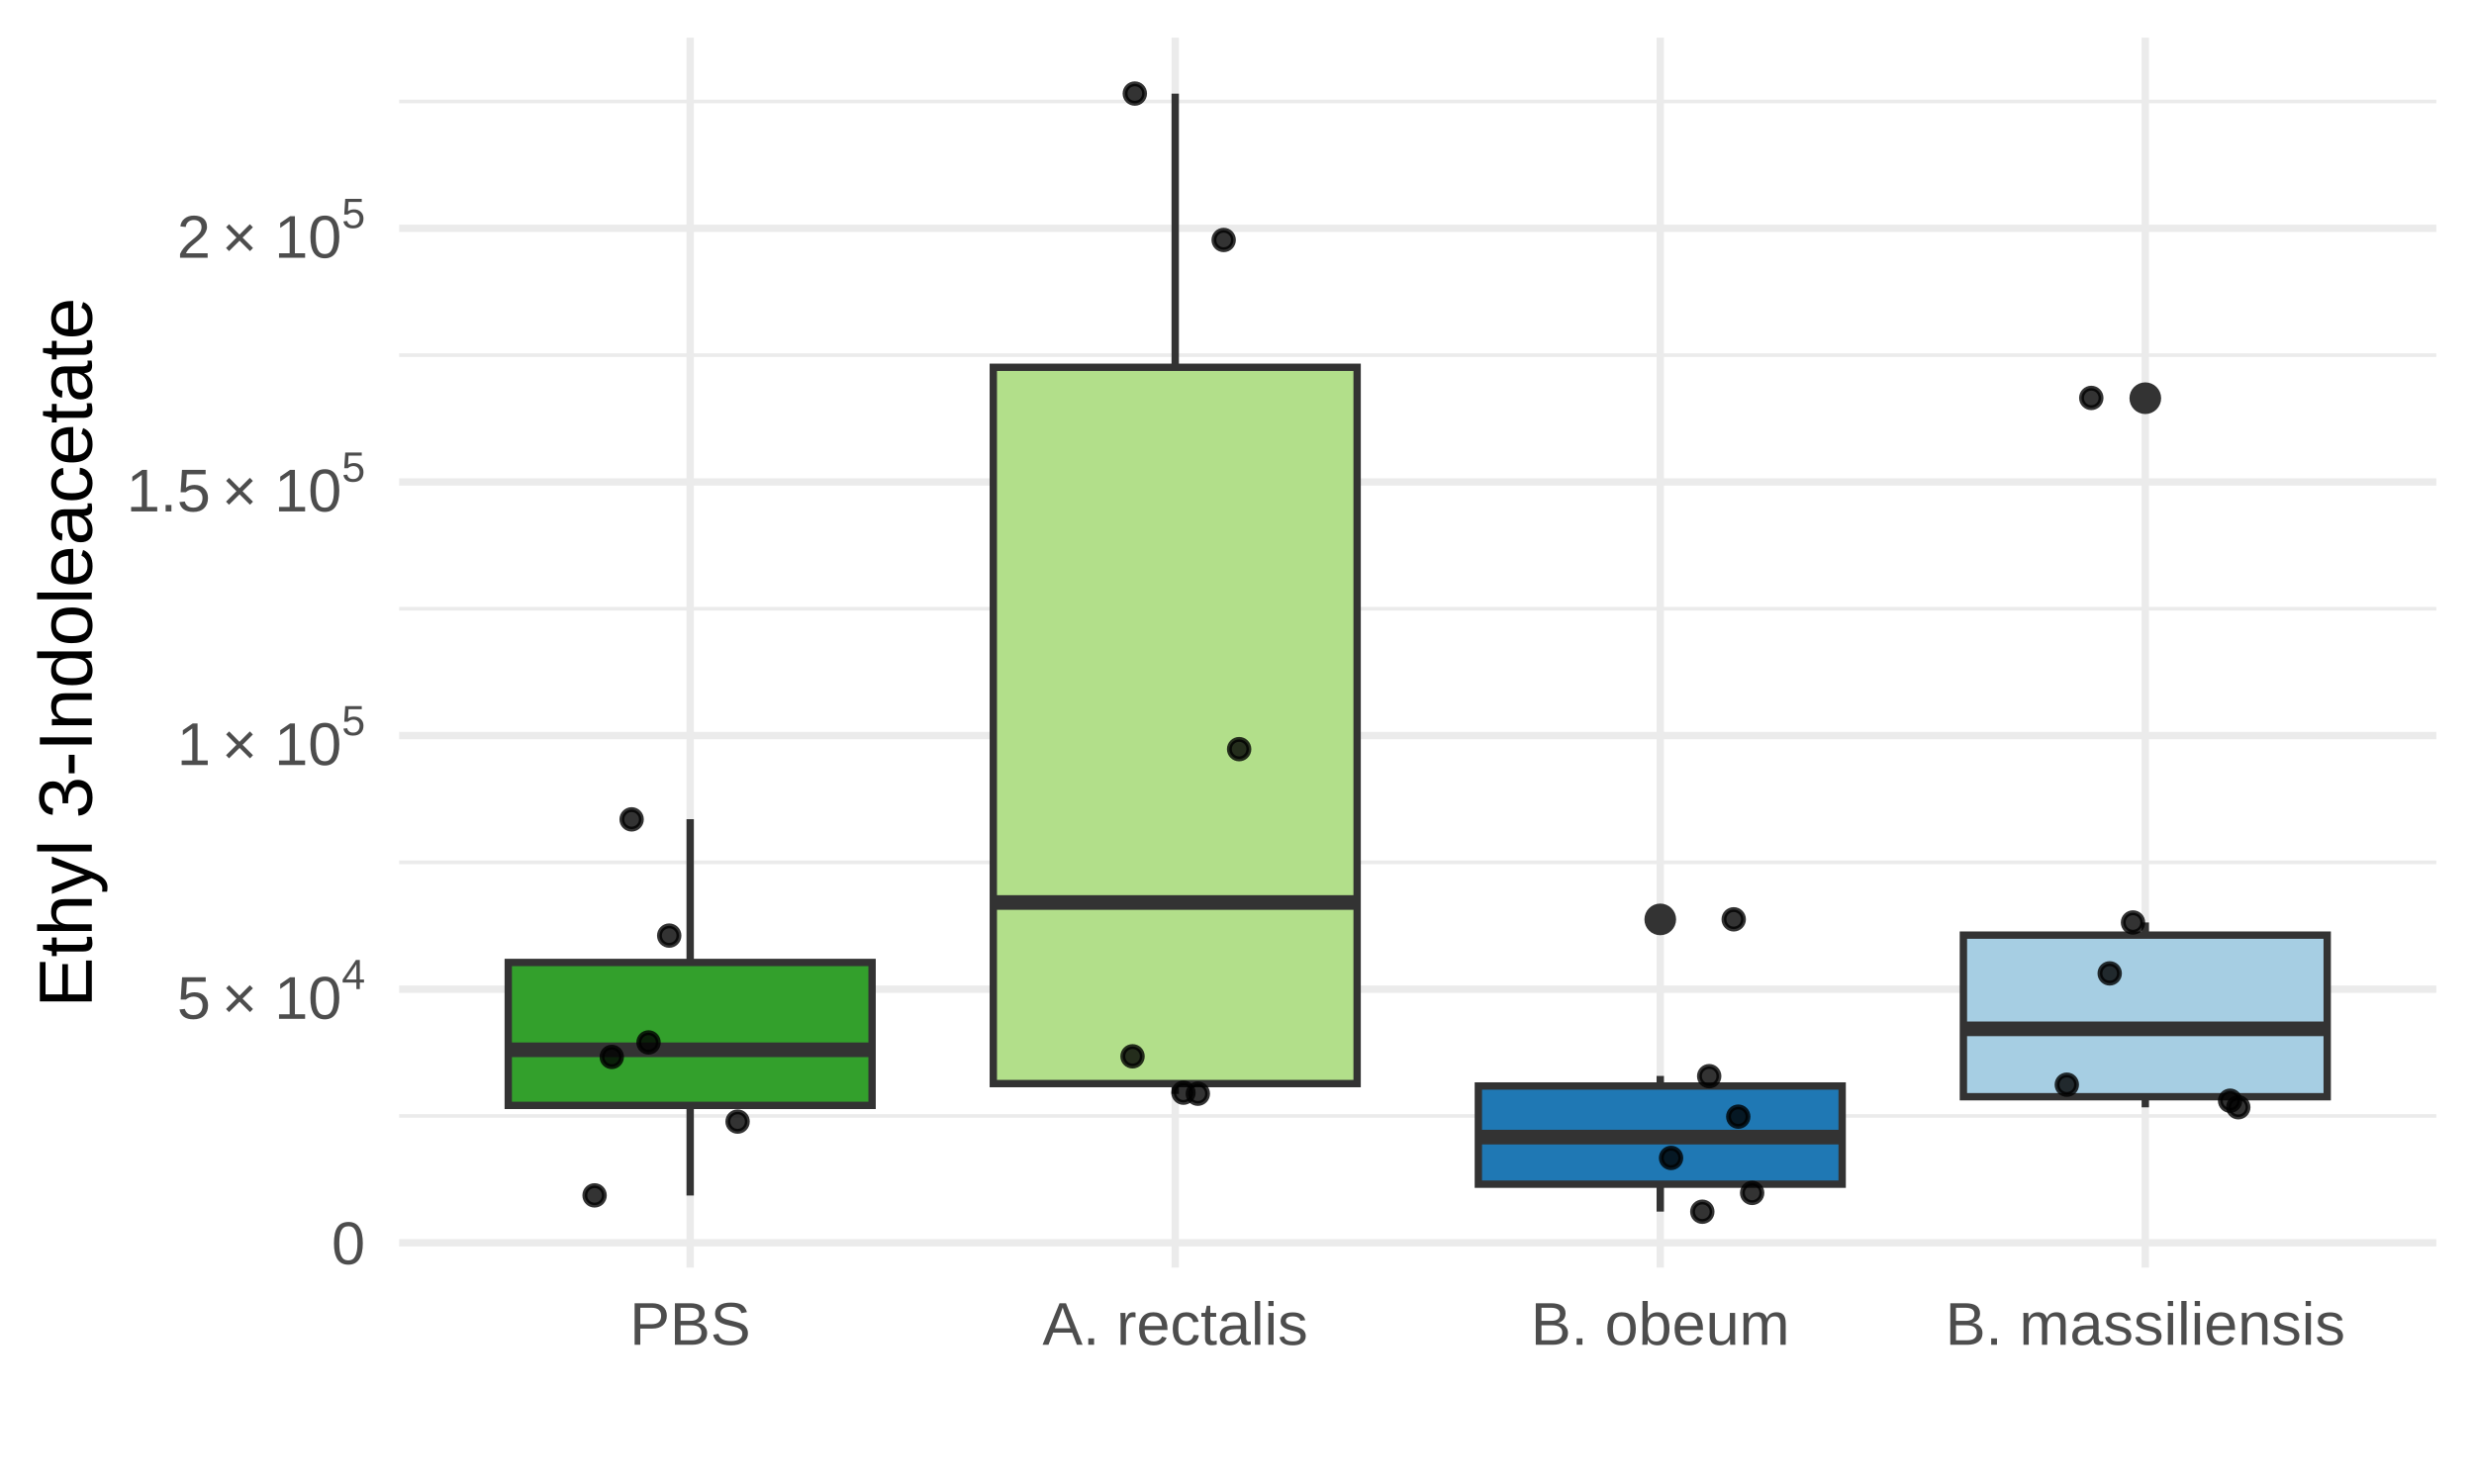
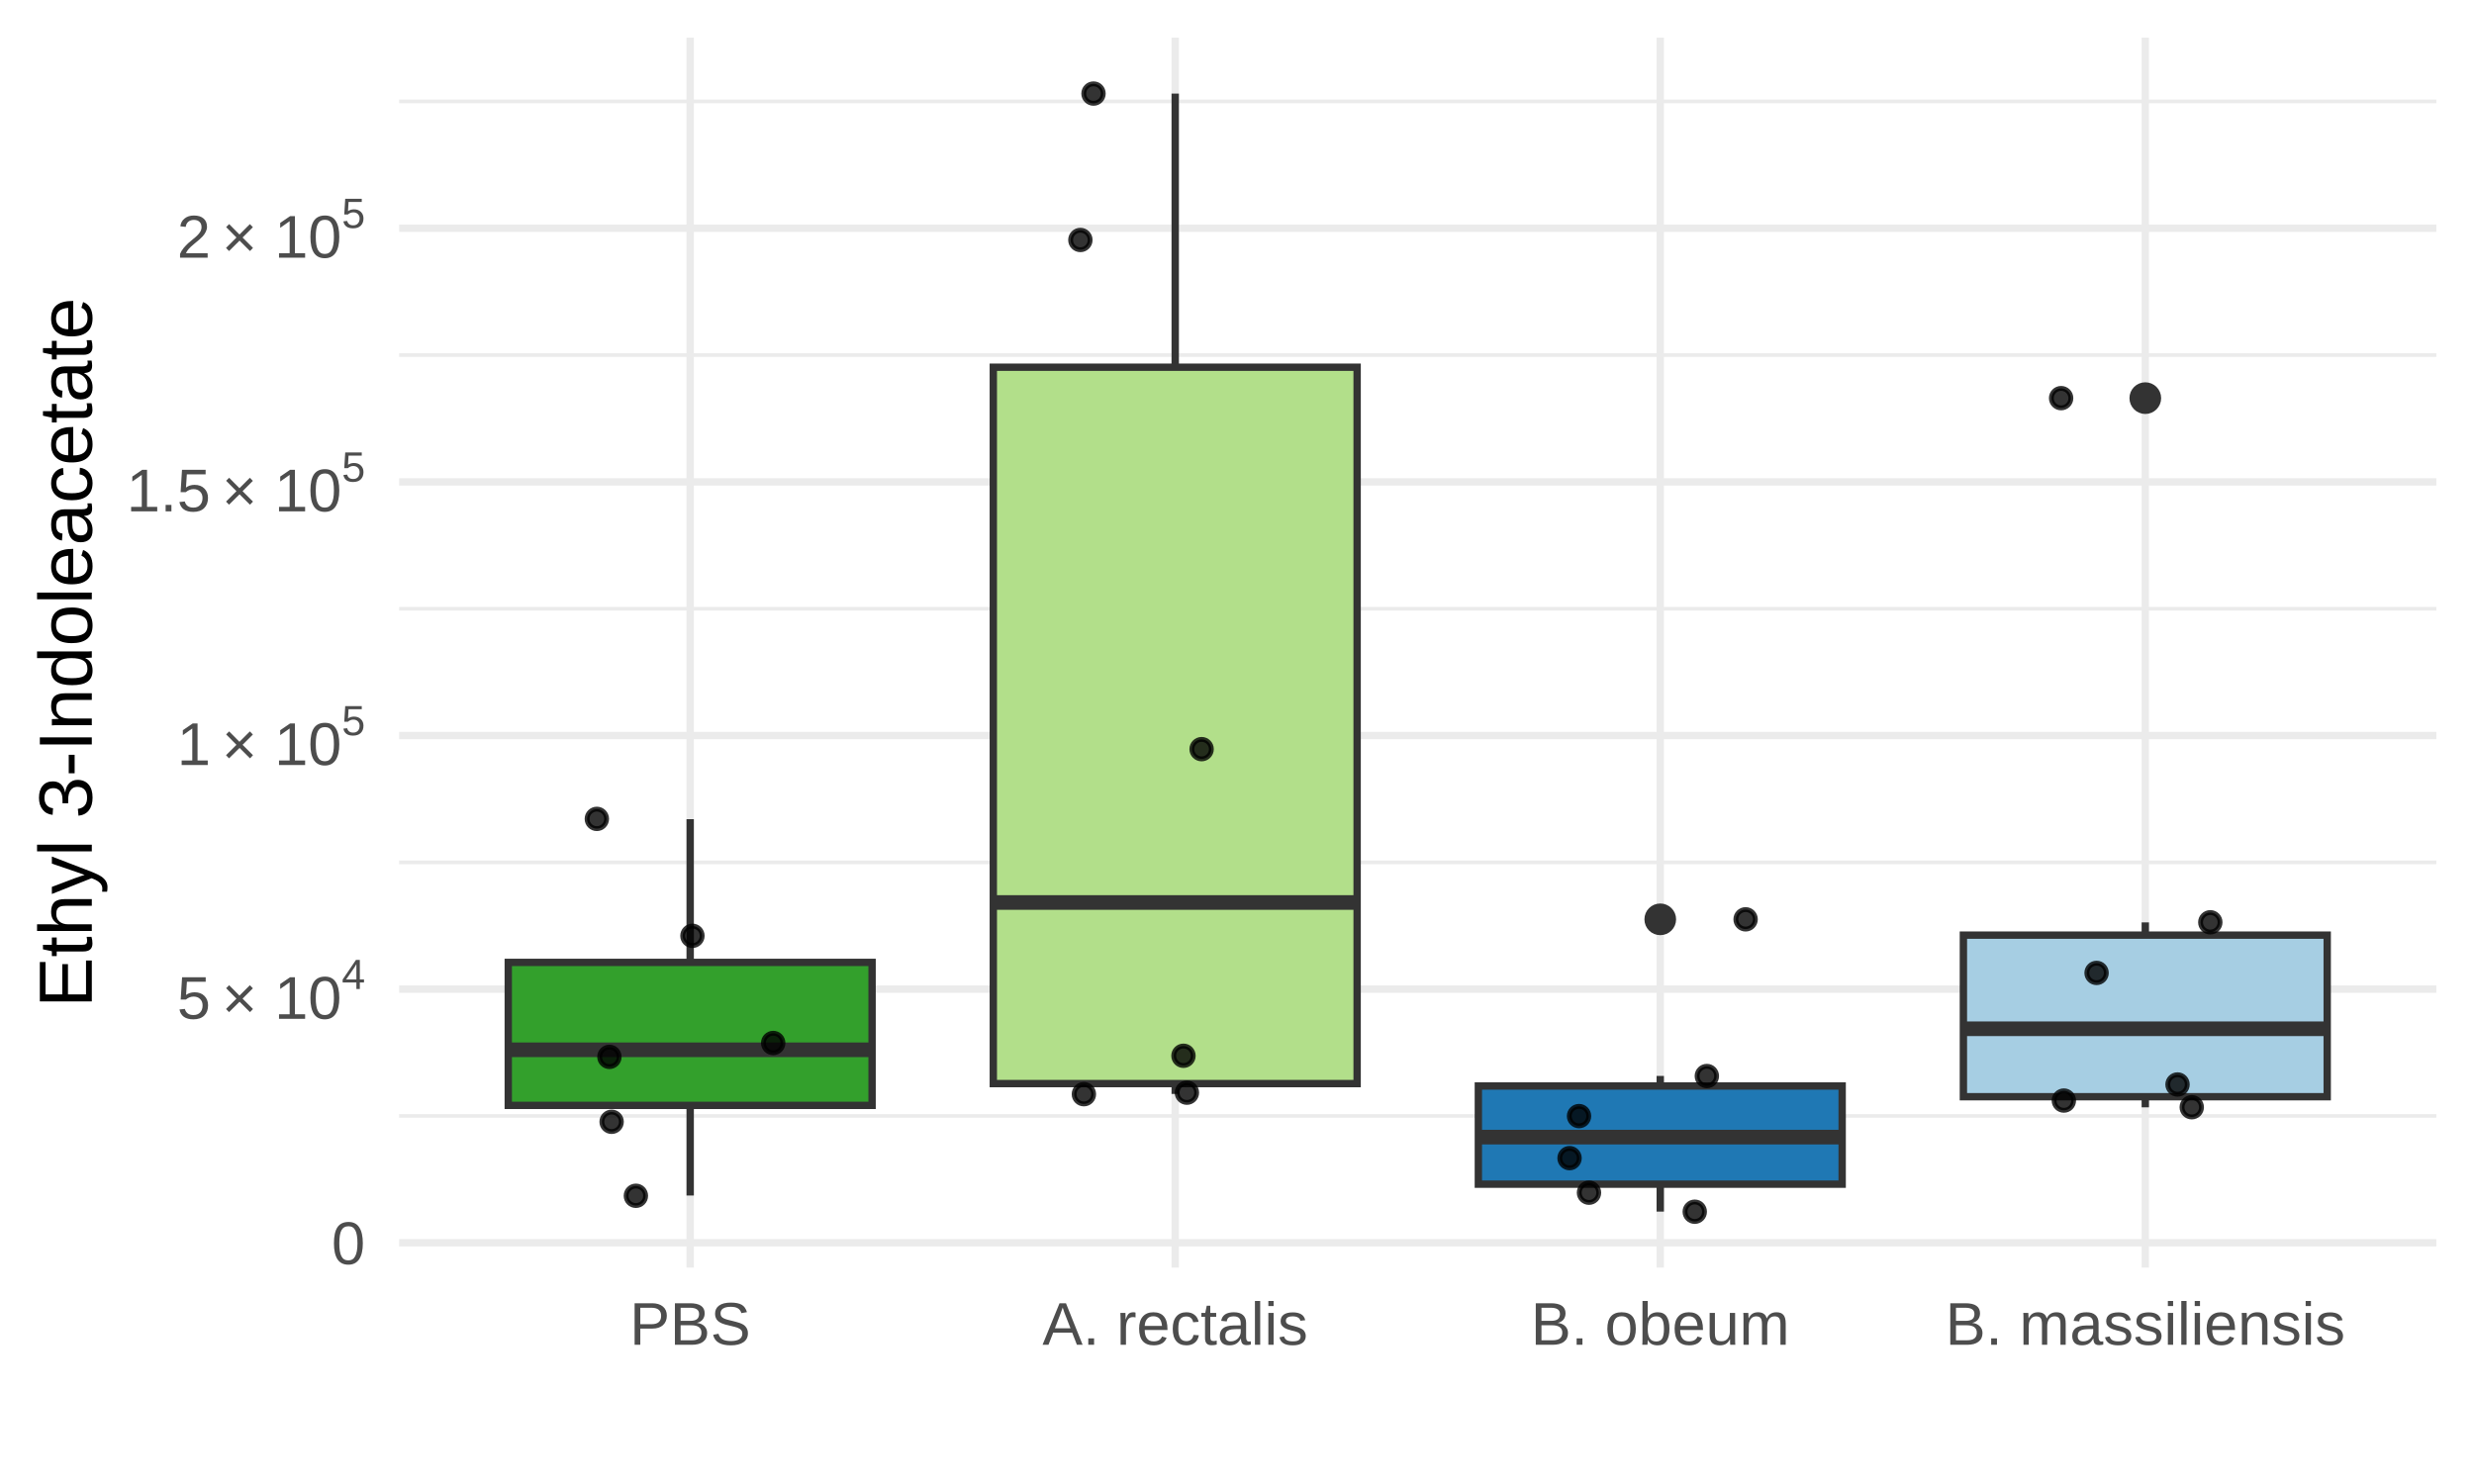
<svg xmlns="http://www.w3.org/2000/svg" class="svglite" width="360.00pt" height="216.00pt" viewBox="0 0 360.00 216.00">
  <defs>
    <style type="text/css">
    .svglite line, .svglite polyline, .svglite polygon, .svglite path, .svglite rect, .svglite circle {
      fill: none;
      stroke: #000000;
      stroke-linecap: round;
      stroke-linejoin: round;
      stroke-miterlimit: 10.00;
    }
    .svglite text {
      white-space: pre;
    }
  </style>
  </defs>
  <rect width="100%" height="100%" style="stroke: none; fill: none;" />
  <defs>
    <clipPath id="cpMC4wMHwzNjAuMDB8MC4wMHwyMTYuMDA=">
      <rect x="0.00" y="0.00" width="360.00" height="216.00" />
    </clipPath>
  </defs>
  <g clip-path="url(#cpMC4wMHwzNjAuMDB8MC4wMHwyMTYuMDA=)">
</g>
  <defs>
    <clipPath id="cpNTguMDh8MzU0LjUyfDUuNDh8MTg0LjUw">
      <rect x="58.08" y="5.48" width="296.44" height="179.02" />
    </clipPath>
  </defs>
  <g clip-path="url(#cpNTguMDh8MzU0LjUyfDUuNDh8MTg0LjUw)">
    <polyline points="58.08,162.43 354.52,162.43 " style="stroke-width: 0.53; stroke: #EBEBEB; stroke-linecap: butt;" />
    <polyline points="58.08,125.52 354.52,125.52 " style="stroke-width: 0.53; stroke: #EBEBEB; stroke-linecap: butt;" />
    <polyline points="58.08,88.60 354.52,88.60 " style="stroke-width: 0.53; stroke: #EBEBEB; stroke-linecap: butt;" />
-     <polyline points="58.08,51.69 354.52,51.69 " style="stroke-width: 0.53; stroke: #EBEBEB; stroke-linecap: butt;" />
-     <polyline points="58.08,14.77 354.52,14.77 " style="stroke-width: 0.53; stroke: #EBEBEB; stroke-linecap: butt;" />
+     <polyline points="58.08,51.68 354.52,51.68 " style="stroke-width: 0.53; stroke: #EBEBEB; stroke-linecap: butt;" />
+     <polyline points="58.08,14.76 354.52,14.76 " style="stroke-width: 0.53; stroke: #EBEBEB; stroke-linecap: butt;" />
    <polyline points="58.08,180.89 354.52,180.89 " style="stroke-width: 1.07; stroke: #EBEBEB; stroke-linecap: butt;" />
-     <polyline points="58.08,143.98 354.52,143.98 " style="stroke-width: 1.07; stroke: #EBEBEB; stroke-linecap: butt;" />
+     <polyline points="58.08,143.97 354.52,143.97 " style="stroke-width: 1.07; stroke: #EBEBEB; stroke-linecap: butt;" />
    <polyline points="58.08,107.06 354.52,107.06 " style="stroke-width: 1.07; stroke: #EBEBEB; stroke-linecap: butt;" />
-     <polyline points="58.08,70.15 354.52,70.15 " style="stroke-width: 1.07; stroke: #EBEBEB; stroke-linecap: butt;" />
-     <polyline points="58.08,33.23 354.52,33.23 " style="stroke-width: 1.07; stroke: #EBEBEB; stroke-linecap: butt;" />
+     <polyline points="58.08,70.14 354.52,70.14 " style="stroke-width: 1.07; stroke: #EBEBEB; stroke-linecap: butt;" />
+     <polyline points="58.08,33.22 354.52,33.22 " style="stroke-width: 1.07; stroke: #EBEBEB; stroke-linecap: butt;" />
    <polyline points="100.43,184.50 100.43,5.48 " style="stroke-width: 1.07; stroke: #EBEBEB; stroke-linecap: butt;" />
    <polyline points="171.01,184.50 171.01,5.48 " style="stroke-width: 1.07; stroke: #EBEBEB; stroke-linecap: butt;" />
    <polyline points="241.59,184.50 241.59,5.48 " style="stroke-width: 1.07; stroke: #EBEBEB; stroke-linecap: butt;" />
    <polyline points="312.17,184.50 312.17,5.48 " style="stroke-width: 1.07; stroke: #EBEBEB; stroke-linecap: butt;" />
-     <line x1="100.43" y1="140.09" x2="100.43" y2="119.23" style="stroke-width: 1.07; stroke: #333333; stroke-linecap: butt;" />
+     <line x1="100.43" y1="140.08" x2="100.43" y2="119.23" style="stroke-width: 1.07; stroke: #333333; stroke-linecap: butt;" />
    <line x1="100.43" y1="160.89" x2="100.43" y2="174.01" style="stroke-width: 1.07; stroke: #333333; stroke-linecap: butt;" />
-     <polygon points="73.96,140.09 73.96,160.89 126.90,160.89 126.90,140.09 73.96,140.09 " style="stroke-width: 1.07; stroke: #333333; stroke-linecap: butt; stroke-linejoin: miter; fill: #33A02C;" />
+     <polygon points="73.96,140.08 73.96,160.89 126.90,160.89 126.90,140.08 73.96,140.08 " style="stroke-width: 1.07; stroke: #333333; stroke-linecap: butt; stroke-linejoin: miter; fill: #33A02C;" />
    <line x1="73.96" y1="152.80" x2="126.90" y2="152.80" style="stroke-width: 2.13; stroke: #333333; stroke-linecap: butt; stroke-linejoin: miter;" />
-     <line x1="171.01" y1="53.46" x2="171.01" y2="13.63" style="stroke-width: 1.07; stroke: #333333; stroke-linecap: butt;" />
+     <line x1="171.01" y1="53.45" x2="171.01" y2="13.62" style="stroke-width: 1.07; stroke: #333333; stroke-linecap: butt;" />
    <line x1="171.01" y1="157.72" x2="171.01" y2="159.23" style="stroke-width: 1.07; stroke: #333333; stroke-linecap: butt;" />
-     <polygon points="144.54,53.46 144.54,157.72 197.48,157.72 197.48,53.46 144.54,53.46 " style="stroke-width: 1.07; stroke: #333333; stroke-linecap: butt; stroke-linejoin: miter; fill: #B2DF8A;" />
+     <polygon points="144.54,53.45 144.54,157.72 197.48,157.72 197.48,53.45 144.54,53.45 " style="stroke-width: 1.07; stroke: #333333; stroke-linecap: butt; stroke-linejoin: miter; fill: #B2DF8A;" />
    <line x1="144.54" y1="131.36" x2="197.48" y2="131.36" style="stroke-width: 2.13; stroke: #333333; stroke-linecap: butt; stroke-linejoin: miter;" />
-     <circle cx="241.59" cy="133.82" r="1.95" style="stroke-width: 0.71; stroke: #333333; fill: #333333;" />
+     <circle cx="241.59" cy="133.81" r="1.95" style="stroke-width: 0.71; stroke: #333333; fill: #333333;" />
    <line x1="241.59" y1="158.07" x2="241.59" y2="156.60" style="stroke-width: 1.07; stroke: #333333; stroke-linecap: butt;" />
    <line x1="241.59" y1="172.36" x2="241.59" y2="176.35" style="stroke-width: 1.07; stroke: #333333; stroke-linecap: butt;" />
    <polygon points="215.12,158.07 215.12,172.36 268.06,172.36 268.06,158.07 215.12,158.07 " style="stroke-width: 1.07; stroke: #333333; stroke-linecap: butt; stroke-linejoin: miter; fill: #1F78B4;" />
    <line x1="215.12" y1="165.51" x2="268.06" y2="165.51" style="stroke-width: 2.13; stroke: #333333; stroke-linecap: butt; stroke-linejoin: miter;" />
-     <circle cx="312.17" cy="57.96" r="1.95" style="stroke-width: 0.71; stroke: #333333; fill: #333333;" />
-     <line x1="312.17" y1="136.11" x2="312.17" y2="134.27" style="stroke-width: 1.07; stroke: #333333; stroke-linecap: butt;" />
+     <circle cx="312.17" cy="57.95" r="1.95" style="stroke-width: 0.71; stroke: #333333; fill: #333333;" />
+     <line x1="312.17" y1="136.11" x2="312.17" y2="134.26" style="stroke-width: 1.07; stroke: #333333; stroke-linecap: butt;" />
    <line x1="312.17" y1="159.63" x2="312.17" y2="161.17" style="stroke-width: 1.07; stroke: #333333; stroke-linecap: butt;" />
    <polygon points="285.70,136.11 285.70,159.63 338.64,159.63 338.64,136.11 285.70,136.11 " style="stroke-width: 1.07; stroke: #333333; stroke-linecap: butt; stroke-linejoin: miter; fill: #A6CEE3;" />
-     <line x1="285.70" y1="149.75" x2="338.64" y2="149.75" style="stroke-width: 2.13; stroke: #333333; stroke-linecap: butt; stroke-linejoin: miter;" />
-     <circle cx="247.71" cy="176.37" r="1.42" style="stroke-width: 0.71; stroke: #000000; stroke-opacity: 0.80; fill: #000000; fill-opacity: 0.80;" />
-     <circle cx="252.94" cy="162.53" r="1.42" style="stroke-width: 0.71; stroke: #000000; stroke-opacity: 0.80; fill: #000000; fill-opacity: 0.80;" />
-     <circle cx="300.75" cy="157.88" r="1.42" style="stroke-width: 0.71; stroke: #000000; stroke-opacity: 0.80; fill: #000000; fill-opacity: 0.80;" />
-     <circle cx="178.06" cy="34.93" r="1.42" style="stroke-width: 0.71; stroke: #000000; stroke-opacity: 0.80; fill: #000000; fill-opacity: 0.80;" />
-     <circle cx="180.31" cy="109.04" r="1.42" style="stroke-width: 0.71; stroke: #000000; stroke-opacity: 0.80; fill: #000000; fill-opacity: 0.80;" />
-     <circle cx="107.33" cy="163.25" r="1.42" style="stroke-width: 0.71; stroke: #000000; stroke-opacity: 0.80; fill: #000000; fill-opacity: 0.80;" />
-     <circle cx="86.52" cy="173.99" r="1.42" style="stroke-width: 0.71; stroke: #000000; stroke-opacity: 0.80; fill: #000000; fill-opacity: 0.80;" />
-     <circle cx="324.51" cy="160.21" r="1.42" style="stroke-width: 0.71; stroke: #000000; stroke-opacity: 0.80; fill: #000000; fill-opacity: 0.80;" />
-     <circle cx="254.96" cy="173.63" r="1.42" style="stroke-width: 0.71; stroke: #000000; stroke-opacity: 0.80; fill: #000000; fill-opacity: 0.80;" />
-     <circle cx="252.28" cy="133.81" r="1.42" style="stroke-width: 0.71; stroke: #000000; stroke-opacity: 0.80; fill: #000000; fill-opacity: 0.80;" />
-     <circle cx="304.31" cy="57.92" r="1.42" style="stroke-width: 0.71; stroke: #000000; stroke-opacity: 0.80; fill: #000000; fill-opacity: 0.80;" />
-     <circle cx="174.30" cy="159.19" r="1.42" style="stroke-width: 0.71; stroke: #000000; stroke-opacity: 0.80; fill: #000000; fill-opacity: 0.80;" />
-     <circle cx="165.13" cy="13.62" r="1.42" style="stroke-width: 0.71; stroke: #000000; stroke-opacity: 0.80; fill: #000000; fill-opacity: 0.80;" />
-     <circle cx="91.91" cy="119.26" r="1.42" style="stroke-width: 0.71; stroke: #000000; stroke-opacity: 0.80; fill: #000000; fill-opacity: 0.80;" />
-     <circle cx="89.02" cy="153.84" r="1.42" style="stroke-width: 0.71; stroke: #000000; stroke-opacity: 0.80; fill: #000000; fill-opacity: 0.80;" />
-     <circle cx="310.38" cy="134.27" r="1.42" style="stroke-width: 0.71; stroke: #000000; stroke-opacity: 0.80; fill: #000000; fill-opacity: 0.80;" />
-     <circle cx="243.16" cy="168.54" r="1.42" style="stroke-width: 0.71; stroke: #000000; stroke-opacity: 0.80; fill: #000000; fill-opacity: 0.80;" />
-     <circle cx="248.71" cy="156.64" r="1.42" style="stroke-width: 0.71; stroke: #000000; stroke-opacity: 0.80; fill: #000000; fill-opacity: 0.80;" />
-     <circle cx="306.99" cy="141.68" r="1.42" style="stroke-width: 0.71; stroke: #000000; stroke-opacity: 0.80; fill: #000000; fill-opacity: 0.80;" />
-     <circle cx="172.21" cy="159.04" r="1.42" style="stroke-width: 0.71; stroke: #000000; stroke-opacity: 0.80; fill: #000000; fill-opacity: 0.80;" />
-     <circle cx="164.80" cy="153.75" r="1.42" style="stroke-width: 0.71; stroke: #000000; stroke-opacity: 0.80; fill: #000000; fill-opacity: 0.80;" />
-     <circle cx="97.38" cy="136.18" r="1.42" style="stroke-width: 0.71; stroke: #000000; stroke-opacity: 0.80; fill: #000000; fill-opacity: 0.80;" />
-     <circle cx="94.37" cy="151.73" r="1.42" style="stroke-width: 0.71; stroke: #000000; stroke-opacity: 0.80; fill: #000000; fill-opacity: 0.80;" />
-     <circle cx="325.70" cy="161.16" r="1.42" style="stroke-width: 0.71; stroke: #000000; stroke-opacity: 0.80; fill: #000000; fill-opacity: 0.80;" />
+     <line x1="285.70" y1="149.74" x2="338.64" y2="149.74" style="stroke-width: 2.13; stroke: #333333; stroke-linecap: butt; stroke-linejoin: miter;" />
+     <circle cx="246.61" cy="176.37" r="1.42" style="stroke-width: 0.71; stroke: #000000; stroke-opacity: 0.80; fill: #000000; fill-opacity: 0.80;" />
+     <circle cx="229.77" cy="162.45" r="1.42" style="stroke-width: 0.71; stroke: #000000; stroke-opacity: 0.80; fill: #000000; fill-opacity: 0.80;" />
+     <circle cx="316.86" cy="157.85" r="1.42" style="stroke-width: 0.71; stroke: #000000; stroke-opacity: 0.80; fill: #000000; fill-opacity: 0.80;" />
+     <circle cx="157.21" cy="34.93" r="1.42" style="stroke-width: 0.71; stroke: #000000; stroke-opacity: 0.80; fill: #000000; fill-opacity: 0.80;" />
+     <circle cx="174.85" cy="109.04" r="1.42" style="stroke-width: 0.71; stroke: #000000; stroke-opacity: 0.80; fill: #000000; fill-opacity: 0.80;" />
+     <circle cx="89.00" cy="163.28" r="1.42" style="stroke-width: 0.71; stroke: #000000; stroke-opacity: 0.80; fill: #000000; fill-opacity: 0.80;" />
+     <circle cx="92.53" cy="174.05" r="1.42" style="stroke-width: 0.71; stroke: #000000; stroke-opacity: 0.80; fill: #000000; fill-opacity: 0.80;" />
+     <circle cx="300.32" cy="160.19" r="1.42" style="stroke-width: 0.71; stroke: #000000; stroke-opacity: 0.80; fill: #000000; fill-opacity: 0.80;" />
+     <circle cx="231.22" cy="173.60" r="1.42" style="stroke-width: 0.71; stroke: #000000; stroke-opacity: 0.80; fill: #000000; fill-opacity: 0.80;" />
+     <circle cx="254.01" cy="133.81" r="1.42" style="stroke-width: 0.71; stroke: #000000; stroke-opacity: 0.80; fill: #000000; fill-opacity: 0.80;" />
+     <circle cx="299.92" cy="57.95" r="1.42" style="stroke-width: 0.71; stroke: #000000; stroke-opacity: 0.80; fill: #000000; fill-opacity: 0.80;" />
+     <circle cx="157.72" cy="159.26" r="1.42" style="stroke-width: 0.71; stroke: #000000; stroke-opacity: 0.80; fill: #000000; fill-opacity: 0.80;" />
+     <circle cx="159.12" cy="13.62" r="1.42" style="stroke-width: 0.71; stroke: #000000; stroke-opacity: 0.80; fill: #000000; fill-opacity: 0.80;" />
+     <circle cx="86.85" cy="119.19" r="1.42" style="stroke-width: 0.71; stroke: #000000; stroke-opacity: 0.80; fill: #000000; fill-opacity: 0.80;" />
+     <circle cx="88.68" cy="153.83" r="1.42" style="stroke-width: 0.71; stroke: #000000; stroke-opacity: 0.80; fill: #000000; fill-opacity: 0.80;" />
+     <circle cx="321.63" cy="134.24" r="1.42" style="stroke-width: 0.71; stroke: #000000; stroke-opacity: 0.80; fill: #000000; fill-opacity: 0.80;" />
+     <circle cx="228.39" cy="168.57" r="1.42" style="stroke-width: 0.71; stroke: #000000; stroke-opacity: 0.80; fill: #000000; fill-opacity: 0.80;" />
+     <circle cx="248.37" cy="156.62" r="1.42" style="stroke-width: 0.71; stroke: #000000; stroke-opacity: 0.80; fill: #000000; fill-opacity: 0.80;" />
+     <circle cx="305.08" cy="141.61" r="1.42" style="stroke-width: 0.71; stroke: #000000; stroke-opacity: 0.80; fill: #000000; fill-opacity: 0.80;" />
+     <circle cx="172.71" cy="159.04" r="1.42" style="stroke-width: 0.71; stroke: #000000; stroke-opacity: 0.80; fill: #000000; fill-opacity: 0.80;" />
+     <circle cx="172.21" cy="153.67" r="1.42" style="stroke-width: 0.71; stroke: #000000; stroke-opacity: 0.80; fill: #000000; fill-opacity: 0.80;" />
+     <circle cx="100.76" cy="136.21" r="1.42" style="stroke-width: 0.71; stroke: #000000; stroke-opacity: 0.80; fill: #000000; fill-opacity: 0.80;" />
+     <circle cx="112.51" cy="151.81" r="1.42" style="stroke-width: 0.71; stroke: #000000; stroke-opacity: 0.80; fill: #000000; fill-opacity: 0.80;" />
+     <circle cx="318.93" cy="161.16" r="1.42" style="stroke-width: 0.71; stroke: #000000; stroke-opacity: 0.80; fill: #000000; fill-opacity: 0.80;" />
  </g>
  <g clip-path="url(#cpMC4wMHwzNjAuMDB8MC4wMHwyMTYuMDA=)">
    <text x="48.25" y="184.00" style="font-size: 8.80px;fill: #4D4D4D; font-family: &quot;Arial&quot;;" textLength="4.90px" lengthAdjust="spacingAndGlyphs">0</text>
    <text x="25.76" y="148.29" style="font-size: 8.80px;fill: #4D4D4D; font-family: &quot;Arial&quot;;" textLength="4.90px" lengthAdjust="spacingAndGlyphs">5</text>
    <text x="32.28" y="148.29" style="font-size: 8.80px;fill: #4D4D4D; font-family: &quot;Arial&quot;;" textLength="6.02px" lengthAdjust="spacingAndGlyphs">×</text>
    <text x="39.93" y="148.29" style="font-size: 8.80px;fill: #4D4D4D; font-family: &quot;Arial&quot;;" textLength="9.79px" lengthAdjust="spacingAndGlyphs">10</text>
-     <text x="49.72" y="143.96" style="font-size: 6.16px;fill: #4D4D4D; font-family: &quot;Arial&quot;;" textLength="3.43px" lengthAdjust="spacingAndGlyphs">4</text>
+     <text x="49.72" y="143.95" style="font-size: 6.16px;fill: #4D4D4D; font-family: &quot;Arial&quot;;" textLength="3.43px" lengthAdjust="spacingAndGlyphs">4</text>
    <text x="25.76" y="111.35" style="font-size: 8.80px;fill: #4D4D4D; font-family: &quot;Arial&quot;;" textLength="4.90px" lengthAdjust="spacingAndGlyphs">1</text>
    <text x="32.28" y="111.35" style="font-size: 8.80px;fill: #4D4D4D; font-family: &quot;Arial&quot;;" textLength="6.02px" lengthAdjust="spacingAndGlyphs">×</text>
    <text x="39.93" y="111.35" style="font-size: 8.80px;fill: #4D4D4D; font-family: &quot;Arial&quot;;" textLength="9.79px" lengthAdjust="spacingAndGlyphs">10</text>
    <text x="49.72" y="107.01" style="font-size: 6.16px;fill: #4D4D4D; font-family: &quot;Arial&quot;;" textLength="3.43px" lengthAdjust="spacingAndGlyphs">5</text>
-     <text x="18.41" y="74.44" style="font-size: 8.80px;fill: #4D4D4D; font-family: &quot;Arial&quot;;" textLength="12.24px" lengthAdjust="spacingAndGlyphs">1.5</text>
-     <text x="32.28" y="74.44" style="font-size: 8.80px;fill: #4D4D4D; font-family: &quot;Arial&quot;;" textLength="6.02px" lengthAdjust="spacingAndGlyphs">×</text>
-     <text x="39.93" y="74.44" style="font-size: 8.80px;fill: #4D4D4D; font-family: &quot;Arial&quot;;" textLength="9.79px" lengthAdjust="spacingAndGlyphs">10</text>
-     <text x="49.72" y="70.10" style="font-size: 6.16px;fill: #4D4D4D; font-family: &quot;Arial&quot;;" textLength="3.43px" lengthAdjust="spacingAndGlyphs">5</text>
-     <text x="25.76" y="37.52" style="font-size: 8.80px;fill: #4D4D4D; font-family: &quot;Arial&quot;;" textLength="4.90px" lengthAdjust="spacingAndGlyphs">2</text>
-     <text x="32.28" y="37.52" style="font-size: 8.80px;fill: #4D4D4D; font-family: &quot;Arial&quot;;" textLength="6.02px" lengthAdjust="spacingAndGlyphs">×</text>
-     <text x="39.93" y="37.52" style="font-size: 8.80px;fill: #4D4D4D; font-family: &quot;Arial&quot;;" textLength="9.79px" lengthAdjust="spacingAndGlyphs">10</text>
-     <text x="49.72" y="33.18" style="font-size: 6.16px;fill: #4D4D4D; font-family: &quot;Arial&quot;;" textLength="3.43px" lengthAdjust="spacingAndGlyphs">5</text>
+     <text x="18.41" y="74.43" style="font-size: 8.80px;fill: #4D4D4D; font-family: &quot;Arial&quot;;" textLength="12.24px" lengthAdjust="spacingAndGlyphs">1.5</text>
+     <text x="32.28" y="74.43" style="font-size: 8.80px;fill: #4D4D4D; font-family: &quot;Arial&quot;;" textLength="6.02px" lengthAdjust="spacingAndGlyphs">×</text>
+     <text x="39.93" y="74.43" style="font-size: 8.80px;fill: #4D4D4D; font-family: &quot;Arial&quot;;" textLength="9.79px" lengthAdjust="spacingAndGlyphs">10</text>
+     <text x="49.72" y="70.09" style="font-size: 6.16px;fill: #4D4D4D; font-family: &quot;Arial&quot;;" textLength="3.43px" lengthAdjust="spacingAndGlyphs">5</text>
+     <text x="25.76" y="37.51" style="font-size: 8.80px;fill: #4D4D4D; font-family: &quot;Arial&quot;;" textLength="4.90px" lengthAdjust="spacingAndGlyphs">2</text>
+     <text x="32.28" y="37.51" style="font-size: 8.80px;fill: #4D4D4D; font-family: &quot;Arial&quot;;" textLength="6.02px" lengthAdjust="spacingAndGlyphs">×</text>
+     <text x="39.93" y="37.51" style="font-size: 8.80px;fill: #4D4D4D; font-family: &quot;Arial&quot;;" textLength="9.79px" lengthAdjust="spacingAndGlyphs">10</text>
+     <text x="49.72" y="33.17" style="font-size: 6.16px;fill: #4D4D4D; font-family: &quot;Arial&quot;;" textLength="3.43px" lengthAdjust="spacingAndGlyphs">5</text>
    <text x="100.43" y="195.74" text-anchor="middle" style="font-size: 8.80px;fill: #4D4D4D; font-family: &quot;Arial&quot;;" textLength="17.60px" lengthAdjust="spacingAndGlyphs">PBS</text>
    <text x="171.01" y="195.74" text-anchor="middle" style="font-size: 8.80px;fill: #4D4D4D; font-family: &quot;Arial&quot;;" textLength="38.64px" lengthAdjust="spacingAndGlyphs">A. rectalis</text>
    <text x="241.59" y="195.74" text-anchor="middle" style="font-size: 8.80px;fill: #4D4D4D; font-family: &quot;Arial&quot;;" textLength="37.68px" lengthAdjust="spacingAndGlyphs">B. obeum</text>
    <text x="312.17" y="195.74" text-anchor="middle" style="font-size: 8.80px;fill: #4D4D4D; font-family: &quot;Arial&quot;;" textLength="58.18px" lengthAdjust="spacingAndGlyphs">B. massiliensis</text>
    <text transform="translate(13.36,94.99) rotate(-90)" text-anchor="middle" style="font-size: 11.00px; font-family: &quot;Arial&quot;;" textLength="103.38px" lengthAdjust="spacingAndGlyphs">Ethyl 3-Indoleacetate</text>
  </g>
</svg>
